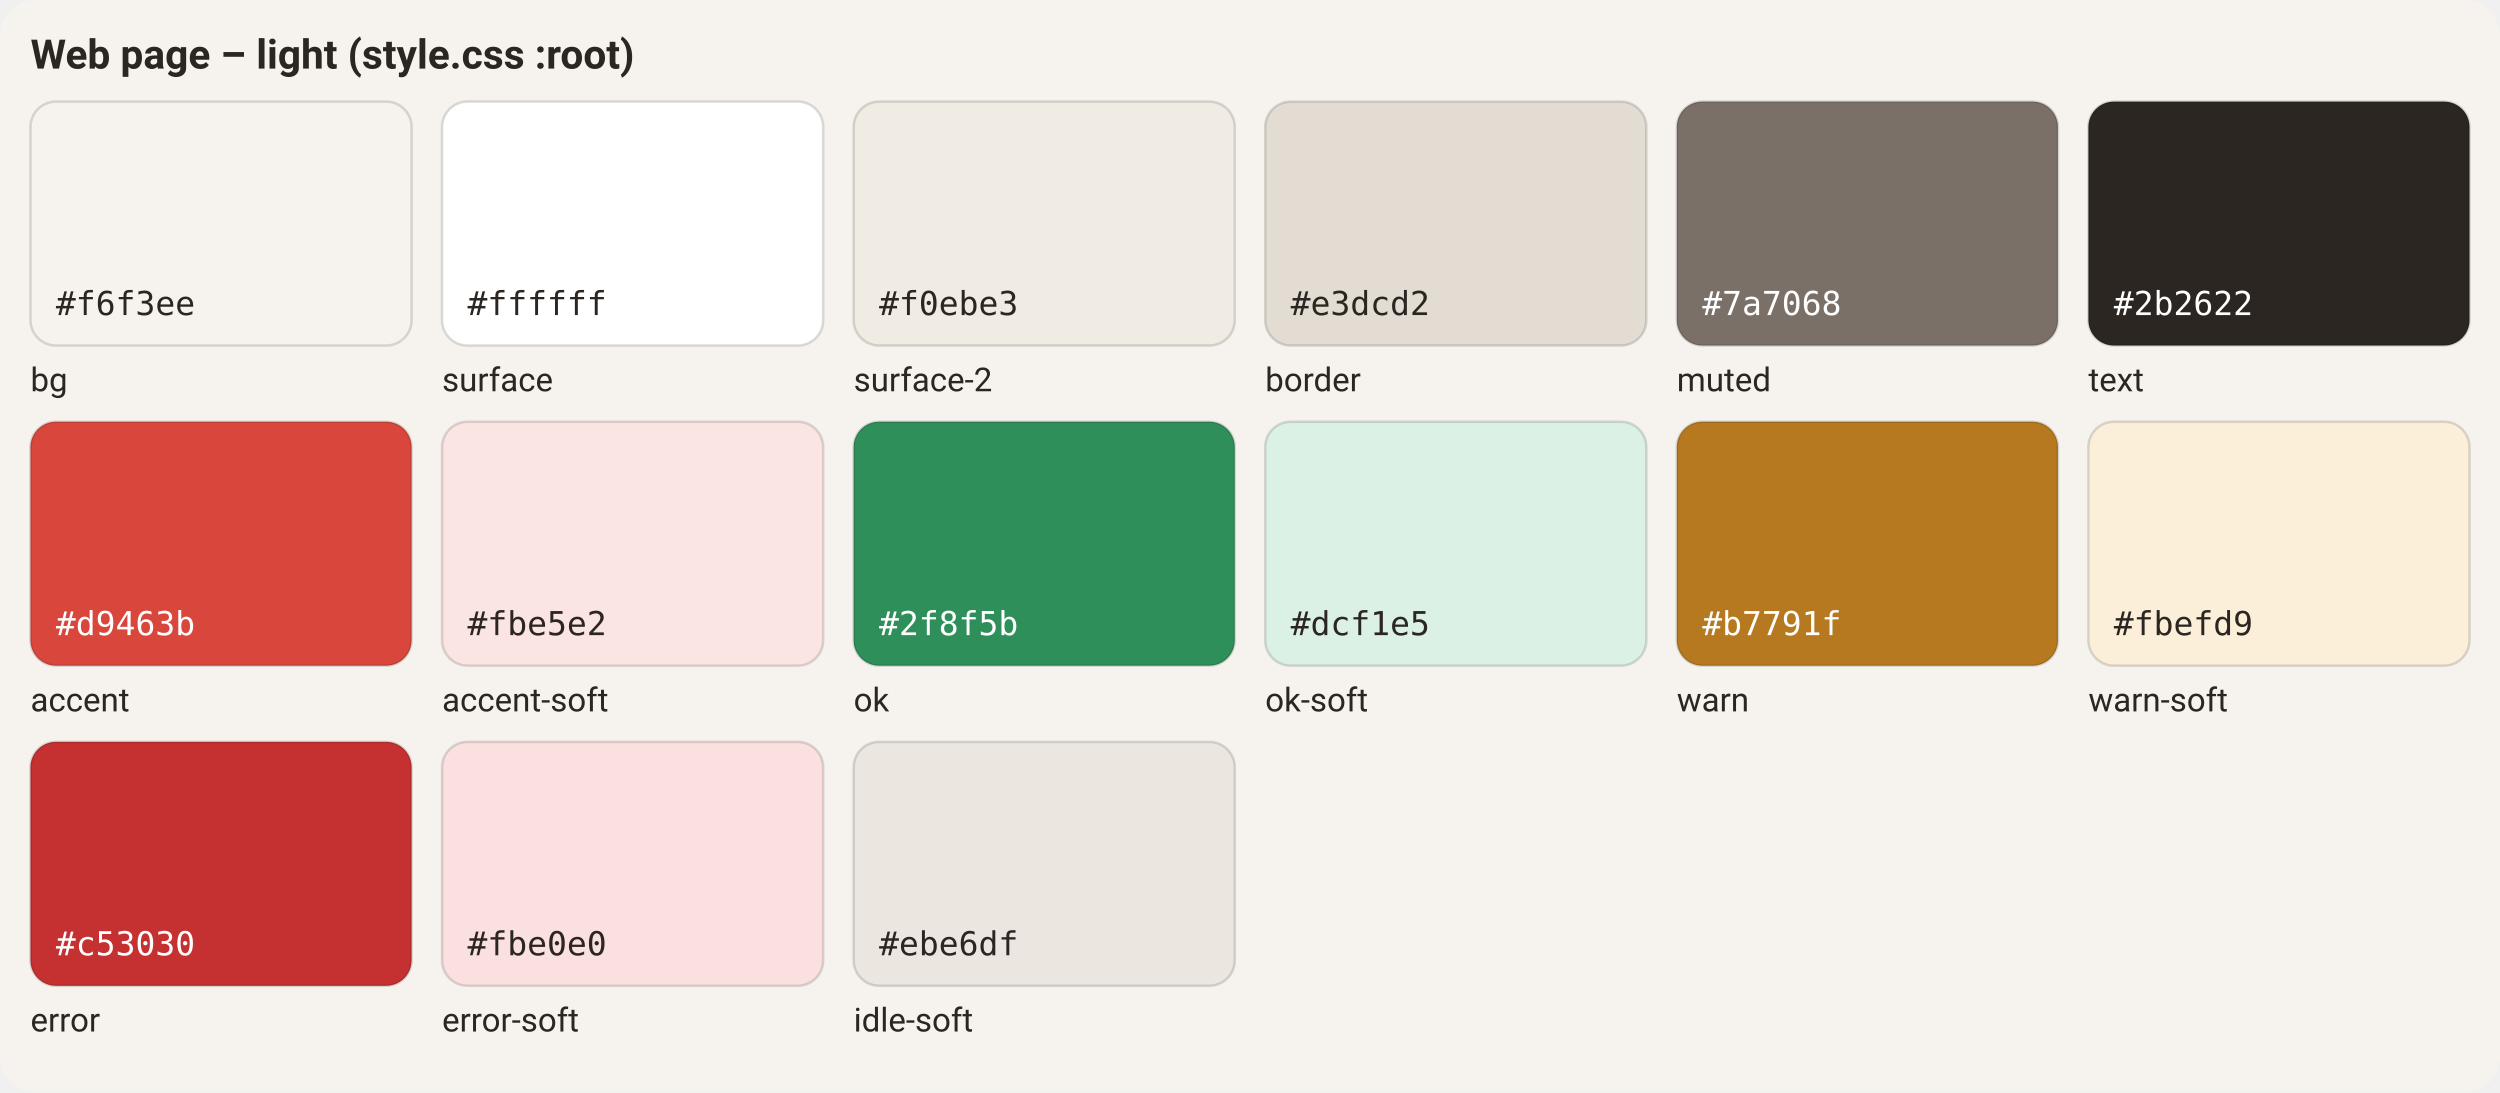
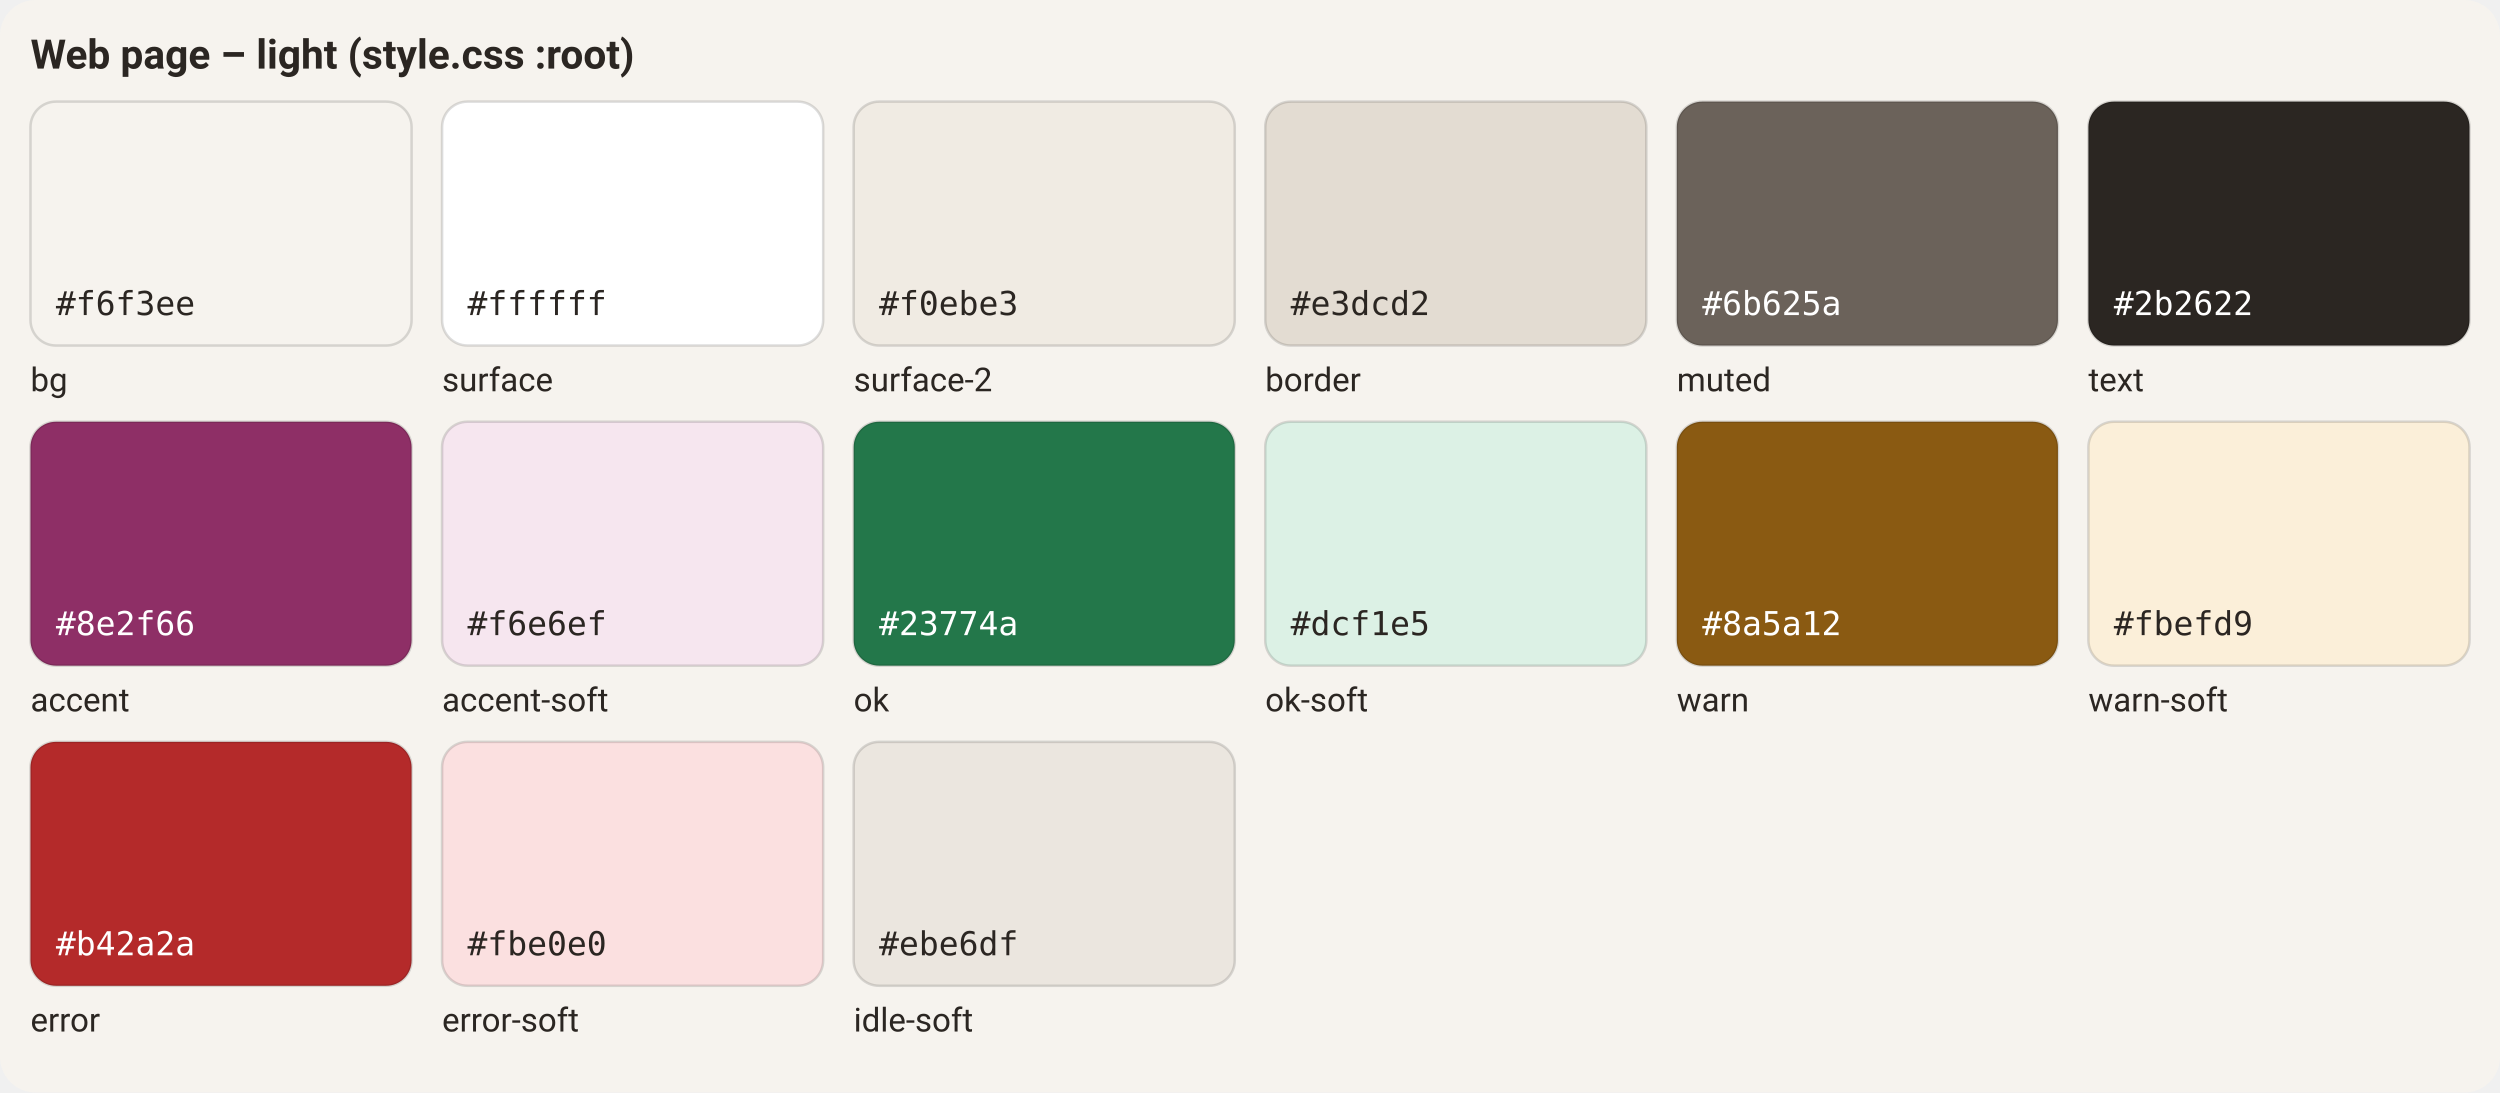
<svg xmlns="http://www.w3.org/2000/svg" viewBox="0 0 984 430" width="984" font-family="system-ui, -apple-system, Segoe UI, Roboto, sans-serif">
  <rect width="984" height="430" rx="14" fill="#f6f3ee" />
  <text x="12" y="27" font-size="16" font-weight="700" fill="#2b2622">Web page – light (style.css :root)</text>
  <rect x="12" y="40" width="150" height="96" rx="10" fill="#f6f3ee" stroke="#00000022" />
  <text x="22" y="124" font-size="13" fill="#2b2622" font-family="ui-monospace, Menlo, monospace">#f6f3ee</text>
  <text x="12" y="154" font-size="13" fill="#2b2622">bg</text>
  <rect x="174" y="40" width="150" height="96" rx="10" fill="#ffffff" stroke="#00000022" />
  <text x="184" y="124" font-size="13" fill="#2b2622" font-family="ui-monospace, Menlo, monospace">#ffffff</text>
  <text x="174" y="154" font-size="13" fill="#2b2622">surface</text>
  <rect x="336" y="40" width="150" height="96" rx="10" fill="#f0ebe3" stroke="#00000022" />
  <text x="346" y="124" font-size="13" fill="#2b2622" font-family="ui-monospace, Menlo, monospace">#f0ebe3</text>
  <text x="336" y="154" font-size="13" fill="#2b2622">surface-2</text>
  <rect x="498" y="40" width="150" height="96" rx="10" fill="#e3dcd2" stroke="#00000022" />
  <text x="508" y="124" font-size="13" fill="#2b2622" font-family="ui-monospace, Menlo, monospace">#e3dcd2</text>
  <text x="498" y="154" font-size="13" fill="#2b2622">border</text>
-   <rect x="660" y="40" width="150" height="96" rx="10" fill="#7a7068" stroke="#00000022" />
-   <text x="670" y="124" font-size="13" fill="#ffffff" font-family="ui-monospace, Menlo, monospace">#7a7068</text>
+   <rect x="660" y="40" width="150" height="96" rx="10" fill="#6b625a" stroke="#00000022" />
+   <text x="670" y="124" font-size="13" fill="#ffffff" font-family="ui-monospace, Menlo, monospace">#6b625a</text>
  <text x="660" y="154" font-size="13" fill="#2b2622">muted</text>
  <rect x="822" y="40" width="150" height="96" rx="10" fill="#2b2622" stroke="#00000022" />
  <text x="832" y="124" font-size="13" fill="#ffffff" font-family="ui-monospace, Menlo, monospace">#2b2622</text>
  <text x="822" y="154" font-size="13" fill="#2b2622">text</text>
-   <rect x="12" y="166" width="150" height="96" rx="10" fill="#d9463b" stroke="#00000022" />
-   <text x="22" y="250" font-size="13" fill="#ffffff" font-family="ui-monospace, Menlo, monospace">#d9463b</text>
+   <rect x="12" y="166" width="150" height="96" rx="10" fill="#8e2f66" stroke="#00000022" />
+   <text x="22" y="250" font-size="13" fill="#ffffff" font-family="ui-monospace, Menlo, monospace">#8e2f66</text>
  <text x="12" y="280" font-size="13" fill="#2b2622">accent</text>
-   <rect x="174" y="166" width="150" height="96" rx="10" fill="#fbe5e2" stroke="#00000022" />
-   <text x="184" y="250" font-size="13" fill="#2b2622" font-family="ui-monospace, Menlo, monospace">#fbe5e2</text>
+   <rect x="174" y="166" width="150" height="96" rx="10" fill="#f6e6ef" stroke="#00000022" />
+   <text x="184" y="250" font-size="13" fill="#2b2622" font-family="ui-monospace, Menlo, monospace">#f6e6ef</text>
  <text x="174" y="280" font-size="13" fill="#2b2622">accent-soft</text>
-   <rect x="336" y="166" width="150" height="96" rx="10" fill="#2f8f5b" stroke="#00000022" />
-   <text x="346" y="250" font-size="13" fill="#ffffff" font-family="ui-monospace, Menlo, monospace">#2f8f5b</text>
+   <rect x="336" y="166" width="150" height="96" rx="10" fill="#23774a" stroke="#00000022" />
+   <text x="346" y="250" font-size="13" fill="#ffffff" font-family="ui-monospace, Menlo, monospace">#23774a</text>
  <text x="336" y="280" font-size="13" fill="#2b2622">ok</text>
  <rect x="498" y="166" width="150" height="96" rx="10" fill="#dcf1e5" stroke="#00000022" />
  <text x="508" y="250" font-size="13" fill="#2b2622" font-family="ui-monospace, Menlo, monospace">#dcf1e5</text>
  <text x="498" y="280" font-size="13" fill="#2b2622">ok-soft</text>
-   <rect x="660" y="166" width="150" height="96" rx="10" fill="#b7791f" stroke="#00000022" />
-   <text x="670" y="250" font-size="13" fill="#ffffff" font-family="ui-monospace, Menlo, monospace">#b7791f</text>
+   <rect x="660" y="166" width="150" height="96" rx="10" fill="#8a5a12" stroke="#00000022" />
+   <text x="670" y="250" font-size="13" fill="#ffffff" font-family="ui-monospace, Menlo, monospace">#8a5a12</text>
  <text x="660" y="280" font-size="13" fill="#2b2622">warn</text>
  <rect x="822" y="166" width="150" height="96" rx="10" fill="#fbefd9" stroke="#00000022" />
  <text x="832" y="250" font-size="13" fill="#2b2622" font-family="ui-monospace, Menlo, monospace">#fbefd9</text>
  <text x="822" y="280" font-size="13" fill="#2b2622">warn-soft</text>
-   <rect x="12" y="292" width="150" height="96" rx="10" fill="#c53030" stroke="#00000022" />
-   <text x="22" y="376" font-size="13" fill="#ffffff" font-family="ui-monospace, Menlo, monospace">#c53030</text>
+   <rect x="12" y="292" width="150" height="96" rx="10" fill="#b42a2a" stroke="#00000022" />
+   <text x="22" y="376" font-size="13" fill="#ffffff" font-family="ui-monospace, Menlo, monospace">#b42a2a</text>
  <text x="12" y="406" font-size="13" fill="#2b2622">error</text>
  <rect x="174" y="292" width="150" height="96" rx="10" fill="#fbe0e0" stroke="#00000022" />
  <text x="184" y="376" font-size="13" fill="#2b2622" font-family="ui-monospace, Menlo, monospace">#fbe0e0</text>
  <text x="174" y="406" font-size="13" fill="#2b2622">error-soft</text>
  <rect x="336" y="292" width="150" height="96" rx="10" fill="#ebe6df" stroke="#00000022" />
  <text x="346" y="376" font-size="13" fill="#2b2622" font-family="ui-monospace, Menlo, monospace">#ebe6df</text>
  <text x="336" y="406" font-size="13" fill="#2b2622">idle-soft</text>
</svg>
